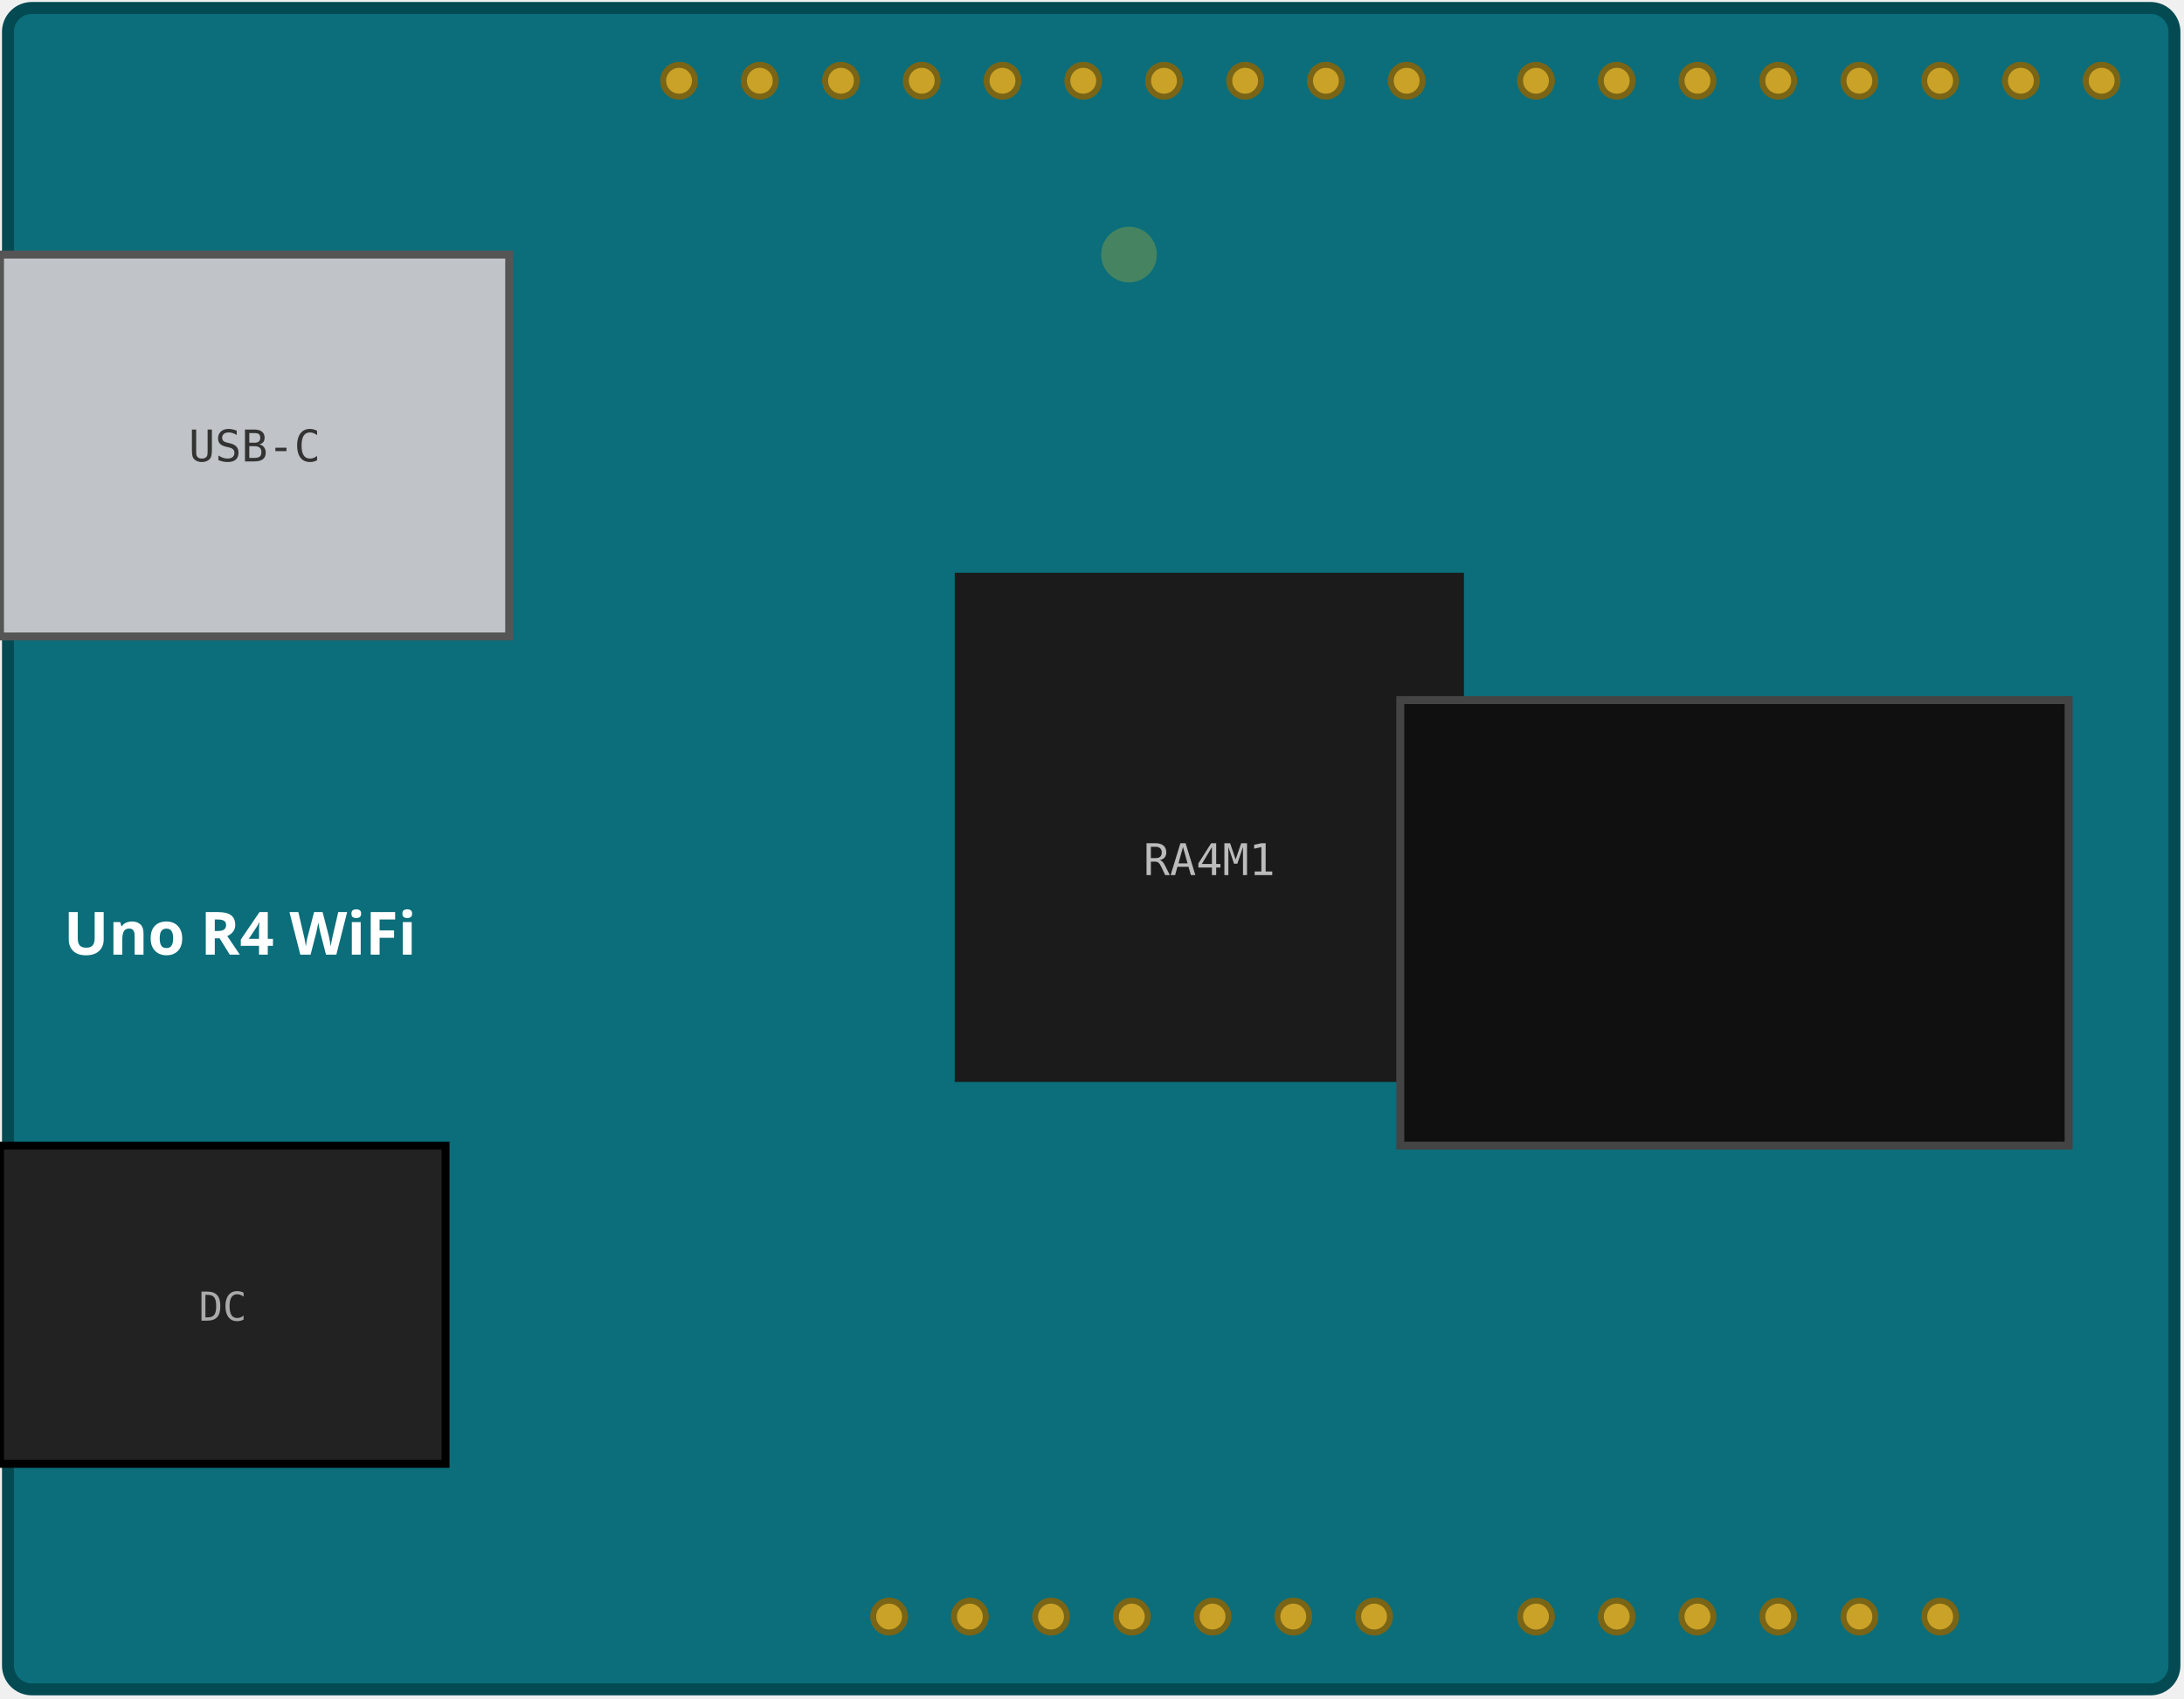
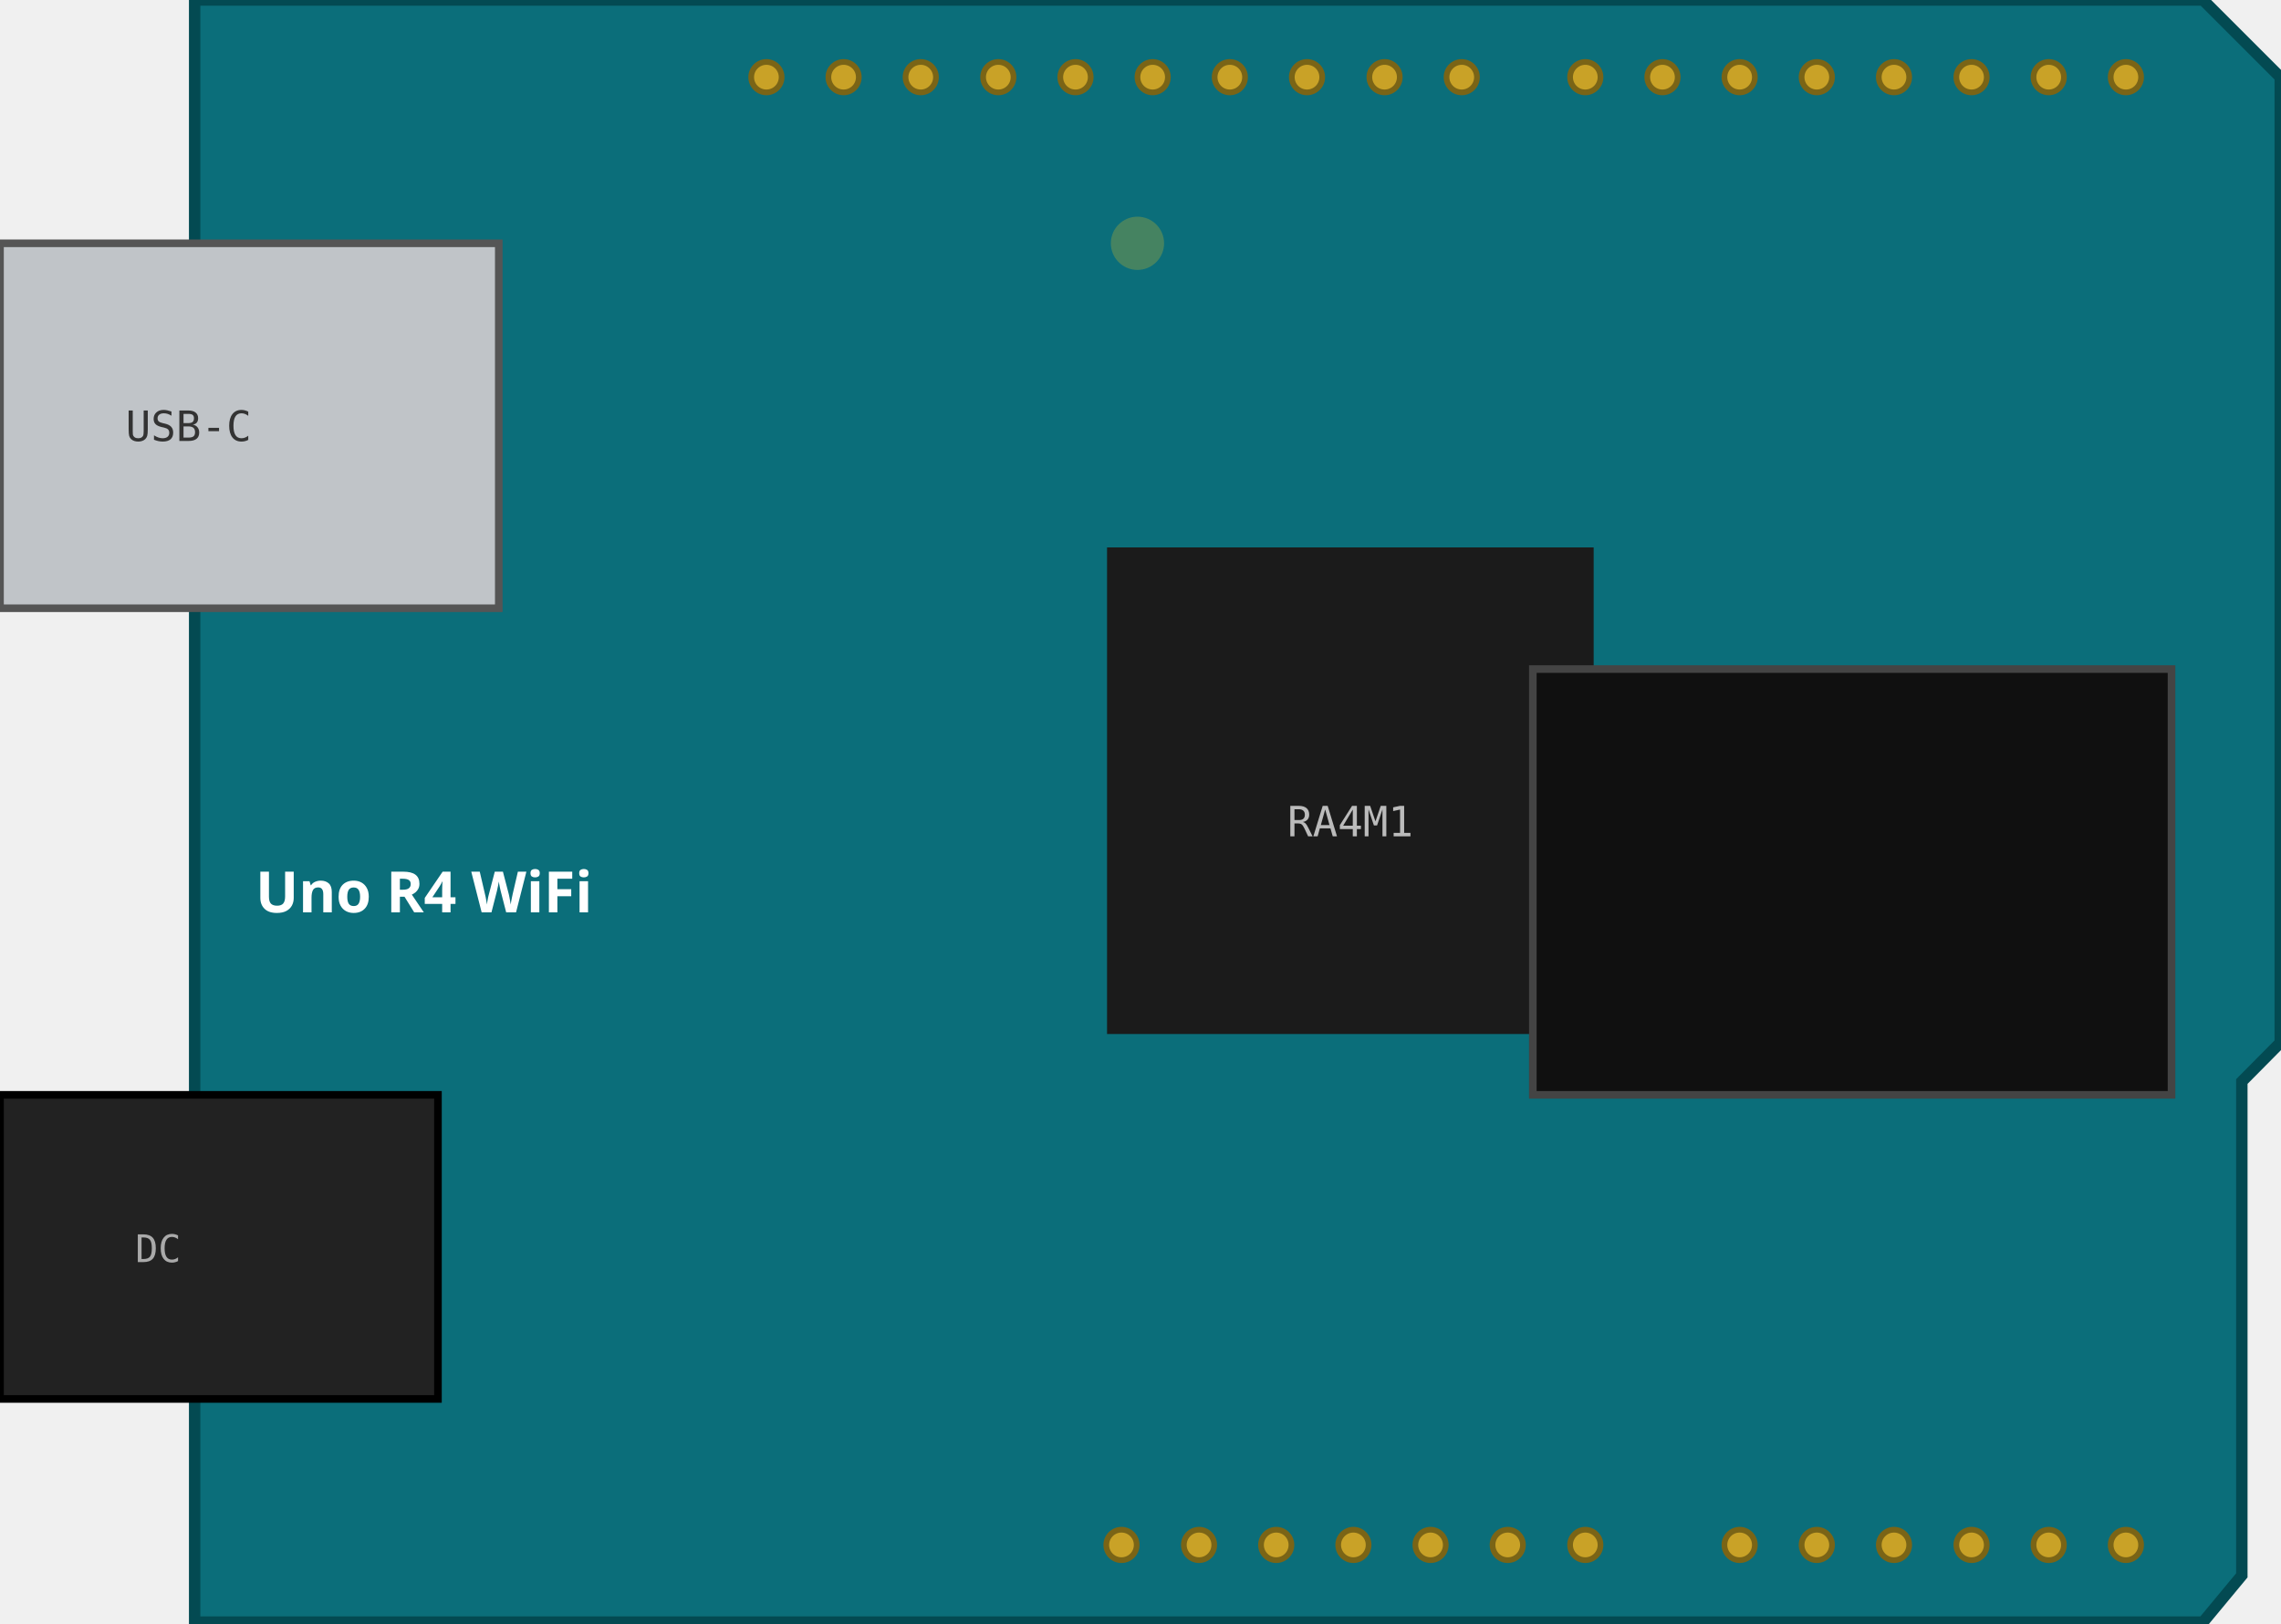
- <svg xmlns="http://www.w3.org/2000/svg" width="549" height="427" viewBox="0 0 549 427">
-   <rect x="2" y="2" width="544.6" height="422.7" rx="6" fill="#0b6e7a" stroke="#034a52" stroke-width="3" />
-   <rect x="0" y="64" width="128" height="96" fill="#c0c4c8" stroke="#555" stroke-width="2" />
-   <text x="64" y="116" text-anchor="middle" font-family="monospace" font-size="11" fill="#333">USB-C</text>
-   <rect x="0" y="288" width="112" height="80" fill="#222" stroke="#000" stroke-width="2" />
-   <text x="56" y="332" text-anchor="middle" font-family="monospace" font-size="10" fill="#aaa">DC</text>
-   <rect x="240" y="144" width="128" height="128" fill="#1b1b1b" />
-   <text x="304" y="220" text-anchor="middle" font-family="monospace" font-size="11" fill="#bbb">RA4M1</text>
-   <rect x="352" y="176" width="168" height="112" fill="#101010" stroke="#444" stroke-width="2" />
-   <text x="16" y="240" font-family="sans-serif" font-size="15" font-weight="bold" fill="#fff">Uno R4 WiFi</text>
-   <circle id="led" cx="283.8" cy="64" r="7" fill="#f5c518" opacity="0.25" />
-   <circle cx="170.7" cy="20.3" r="4" fill="#c9a227" stroke="#7a6416" stroke-width="1.5" />
-   <circle cx="191" cy="20.3" r="4" fill="#c9a227" stroke="#7a6416" stroke-width="1.5" />
-   <circle cx="211.4" cy="20.3" r="4" fill="#c9a227" stroke="#7a6416" stroke-width="1.5" />
-   <circle cx="231.7" cy="20.3" r="4" fill="#c9a227" stroke="#7a6416" stroke-width="1.5" />
-   <circle cx="252" cy="20.3" r="4" fill="#c9a227" stroke="#7a6416" stroke-width="1.5" />
-   <circle cx="272.3" cy="20.3" r="4" fill="#c9a227" stroke="#7a6416" stroke-width="1.5" />
-   <circle cx="292.6" cy="20.3" r="4" fill="#c9a227" stroke="#7a6416" stroke-width="1.5" />
-   <circle cx="313" cy="20.3" r="4" fill="#c9a227" stroke="#7a6416" stroke-width="1.5" />
-   <circle cx="333.3" cy="20.3" r="4" fill="#c9a227" stroke="#7a6416" stroke-width="1.5" />
-   <circle cx="353.6" cy="20.3" r="4" fill="#c9a227" stroke="#7a6416" stroke-width="1.5" />
-   <circle cx="386.1" cy="20.3" r="4" fill="#c9a227" stroke="#7a6416" stroke-width="1.5" />
-   <circle cx="406.4" cy="20.3" r="4" fill="#c9a227" stroke="#7a6416" stroke-width="1.5" />
-   <circle cx="426.7" cy="20.3" r="4" fill="#c9a227" stroke="#7a6416" stroke-width="1.5" />
-   <circle cx="447" cy="20.3" r="4" fill="#c9a227" stroke="#7a6416" stroke-width="1.5" />
-   <circle cx="467.4" cy="20.3" r="4" fill="#c9a227" stroke="#7a6416" stroke-width="1.5" />
-   <circle cx="487.7" cy="20.3" r="4" fill="#c9a227" stroke="#7a6416" stroke-width="1.5" />
-   <circle cx="508" cy="20.3" r="4" fill="#c9a227" stroke="#7a6416" stroke-width="1.5" />
-   <circle cx="528.3" cy="20.3" r="4" fill="#c9a227" stroke="#7a6416" stroke-width="1.5" />
-   <circle cx="223.5" cy="406.4" r="4" fill="#c9a227" stroke="#7a6416" stroke-width="1.5" />
-   <circle cx="243.8" cy="406.4" r="4" fill="#c9a227" stroke="#7a6416" stroke-width="1.5" />
-   <circle cx="264.2" cy="406.4" r="4" fill="#c9a227" stroke="#7a6416" stroke-width="1.5" />
-   <circle cx="284.5" cy="406.4" r="4" fill="#c9a227" stroke="#7a6416" stroke-width="1.5" />
-   <circle cx="304.8" cy="406.4" r="4" fill="#c9a227" stroke="#7a6416" stroke-width="1.5" />
-   <circle cx="325.1" cy="406.4" r="4" fill="#c9a227" stroke="#7a6416" stroke-width="1.5" />
-   <circle cx="345.4" cy="406.4" r="4" fill="#c9a227" stroke="#7a6416" stroke-width="1.5" />
-   <circle cx="386.1" cy="406.4" r="4" fill="#c9a227" stroke="#7a6416" stroke-width="1.5" />
-   <circle cx="406.4" cy="406.4" r="4" fill="#c9a227" stroke="#7a6416" stroke-width="1.5" />
-   <circle cx="426.7" cy="406.4" r="4" fill="#c9a227" stroke="#7a6416" stroke-width="1.5" />
-   <circle cx="447" cy="406.4" r="4" fill="#c9a227" stroke="#7a6416" stroke-width="1.5" />
-   <circle cx="467.4" cy="406.4" r="4" fill="#c9a227" stroke="#7a6416" stroke-width="1.5" />
-   <circle cx="487.7" cy="406.4" r="4" fill="#c9a227" stroke="#7a6416" stroke-width="1.5" />
+ <svg xmlns="http://www.w3.org/2000/svg" width="600" height="427" viewBox="0 0 600 427">
+   <polygon points="51.2,0.0 579.5,0.0 599.8,20.3 599.8,274.3 589.7,284.5 589.7,414.4 579.5,426.7 51.2,426.7" fill="#0b6e7a" stroke="#034a52" stroke-width="3" />
+   <rect x="0" y="64" width="131.2" height="96" fill="#c0c4c8" stroke="#555" stroke-width="2" />
+   <text x="49.6" y="116" text-anchor="middle" font-family="monospace" font-size="11" fill="#333">USB-C</text>
+   <rect x="0" y="288" width="115.2" height="80" fill="#222" stroke="#000" stroke-width="2" />
+   <text x="41.6" y="332" text-anchor="middle" font-family="monospace" font-size="10" fill="#aaa">DC</text>
+   <rect x="291.2" y="144" width="128" height="128" fill="#1b1b1b" />
+   <text x="355.2" y="220" text-anchor="middle" font-family="monospace" font-size="11" fill="#bbb">RA4M1</text>
+   <rect x="403.2" y="176" width="168" height="112" fill="#101010" stroke="#444" stroke-width="2" />
+   <text x="67.2" y="240" font-family="sans-serif" font-size="15" font-weight="bold" fill="#fff">Uno R4 WiFi</text>
+   <circle id="led" cx="299.2" cy="64" r="7" fill="#f5c518" opacity="0.25" />
+   <circle cx="201.6" cy="20.3" r="4" fill="#c9a227" stroke="#7a6416" stroke-width="1.5" />
+   <circle cx="221.9" cy="20.3" r="4" fill="#c9a227" stroke="#7a6416" stroke-width="1.5" />
+   <circle cx="242.2" cy="20.3" r="4" fill="#c9a227" stroke="#7a6416" stroke-width="1.5" />
+   <circle cx="262.6" cy="20.3" r="4" fill="#c9a227" stroke="#7a6416" stroke-width="1.5" />
+   <circle cx="282.9" cy="20.3" r="4" fill="#c9a227" stroke="#7a6416" stroke-width="1.5" />
+   <circle cx="303.2" cy="20.3" r="4" fill="#c9a227" stroke="#7a6416" stroke-width="1.5" />
+   <circle cx="323.5" cy="20.3" r="4" fill="#c9a227" stroke="#7a6416" stroke-width="1.5" />
+   <circle cx="343.8" cy="20.3" r="4" fill="#c9a227" stroke="#7a6416" stroke-width="1.5" />
+   <circle cx="364.2" cy="20.3" r="4" fill="#c9a227" stroke="#7a6416" stroke-width="1.5" />
+   <circle cx="384.5" cy="20.3" r="4" fill="#c9a227" stroke="#7a6416" stroke-width="1.5" />
+   <circle cx="417" cy="20.3" r="4" fill="#c9a227" stroke="#7a6416" stroke-width="1.5" />
+   <circle cx="437.3" cy="20.3" r="4" fill="#c9a227" stroke="#7a6416" stroke-width="1.5" />
+   <circle cx="457.6" cy="20.3" r="4" fill="#c9a227" stroke="#7a6416" stroke-width="1.5" />
+   <circle cx="477.9" cy="20.3" r="4" fill="#c9a227" stroke="#7a6416" stroke-width="1.5" />
+   <circle cx="498.2" cy="20.3" r="4" fill="#c9a227" stroke="#7a6416" stroke-width="1.5" />
+   <circle cx="518.6" cy="20.3" r="4" fill="#c9a227" stroke="#7a6416" stroke-width="1.5" />
+   <circle cx="538.9" cy="20.3" r="4" fill="#c9a227" stroke="#7a6416" stroke-width="1.5" />
+   <circle cx="559.2" cy="20.3" r="4" fill="#c9a227" stroke="#7a6416" stroke-width="1.5" />
+   <circle cx="295" cy="406.4" r="4" fill="#c9a227" stroke="#7a6416" stroke-width="1.5" />
+   <circle cx="315.4" cy="406.4" r="4" fill="#c9a227" stroke="#7a6416" stroke-width="1.5" />
+   <circle cx="335.7" cy="406.4" r="4" fill="#c9a227" stroke="#7a6416" stroke-width="1.5" />
+   <circle cx="356" cy="406.4" r="4" fill="#c9a227" stroke="#7a6416" stroke-width="1.5" />
+   <circle cx="376.3" cy="406.4" r="4" fill="#c9a227" stroke="#7a6416" stroke-width="1.5" />
+   <circle cx="396.6" cy="406.4" r="4" fill="#c9a227" stroke="#7a6416" stroke-width="1.5" />
+   <circle cx="417" cy="406.4" r="4" fill="#c9a227" stroke="#7a6416" stroke-width="1.5" />
+   <circle cx="457.6" cy="406.4" r="4" fill="#c9a227" stroke="#7a6416" stroke-width="1.5" />
+   <circle cx="477.9" cy="406.4" r="4" fill="#c9a227" stroke="#7a6416" stroke-width="1.5" />
+   <circle cx="498.2" cy="406.4" r="4" fill="#c9a227" stroke="#7a6416" stroke-width="1.5" />
+   <circle cx="518.6" cy="406.4" r="4" fill="#c9a227" stroke="#7a6416" stroke-width="1.5" />
+   <circle cx="538.9" cy="406.4" r="4" fill="#c9a227" stroke="#7a6416" stroke-width="1.5" />
+   <circle cx="559.2" cy="406.4" r="4" fill="#c9a227" stroke="#7a6416" stroke-width="1.5" />
</svg>
